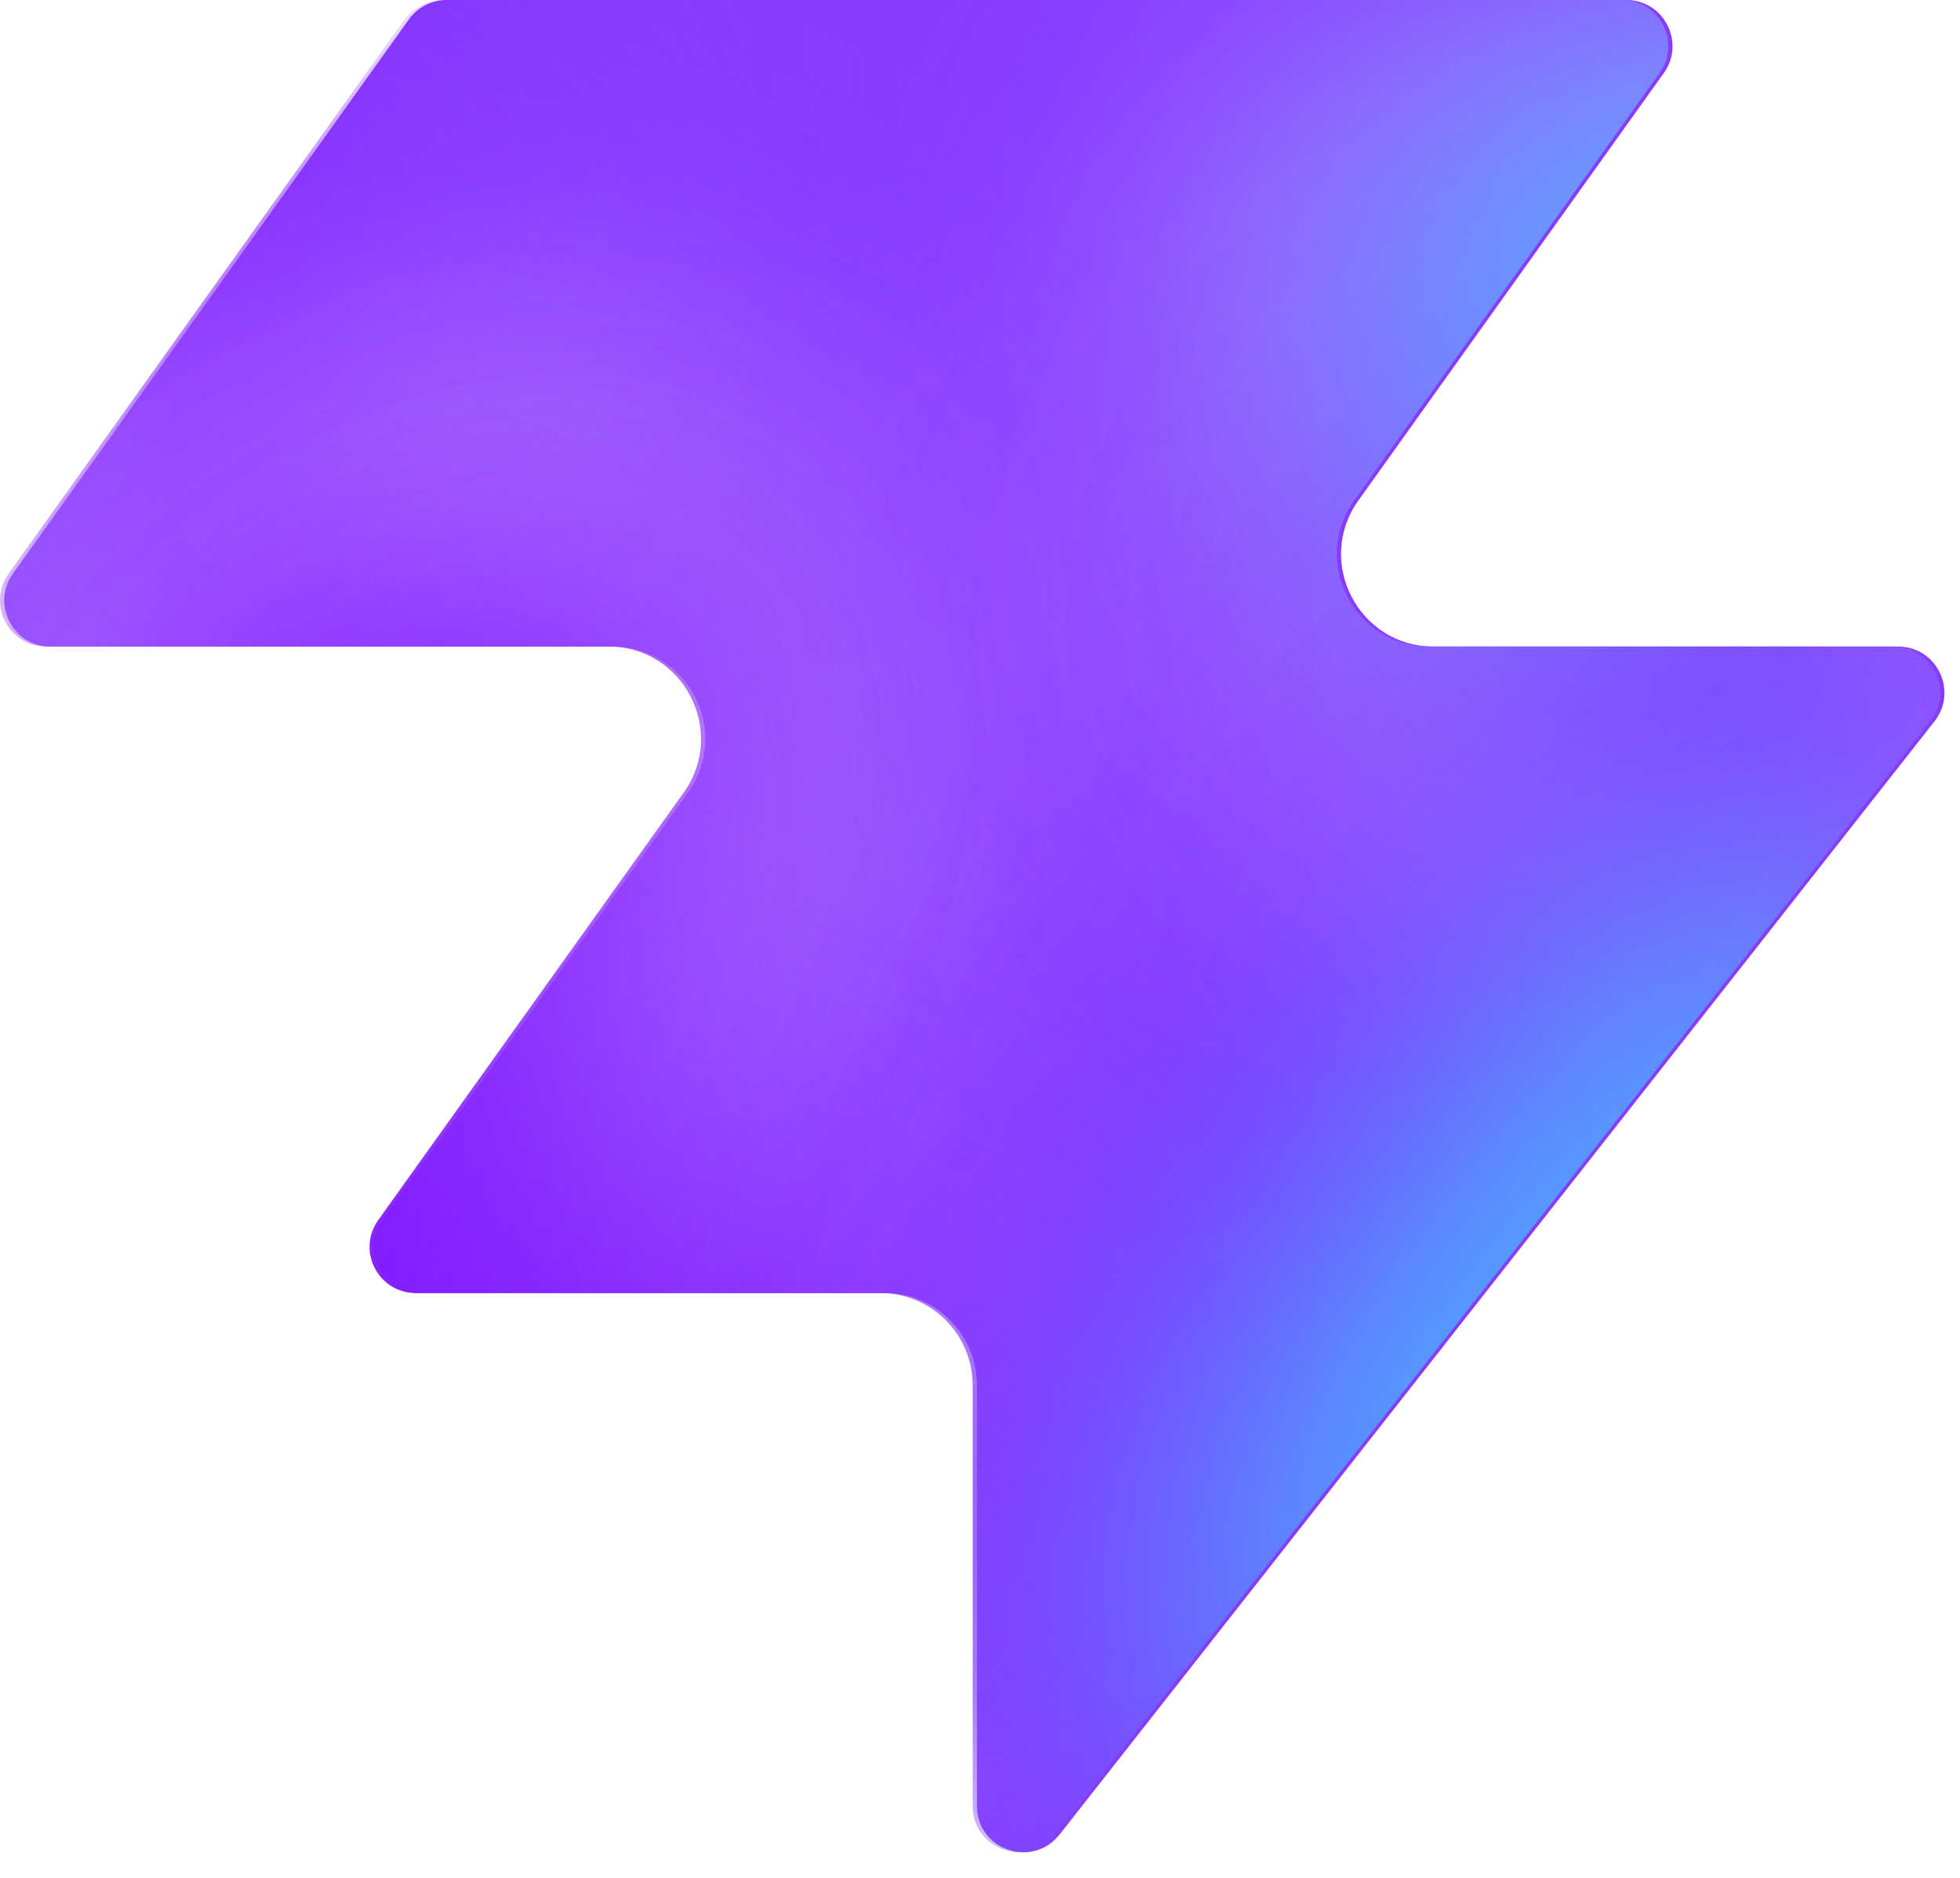
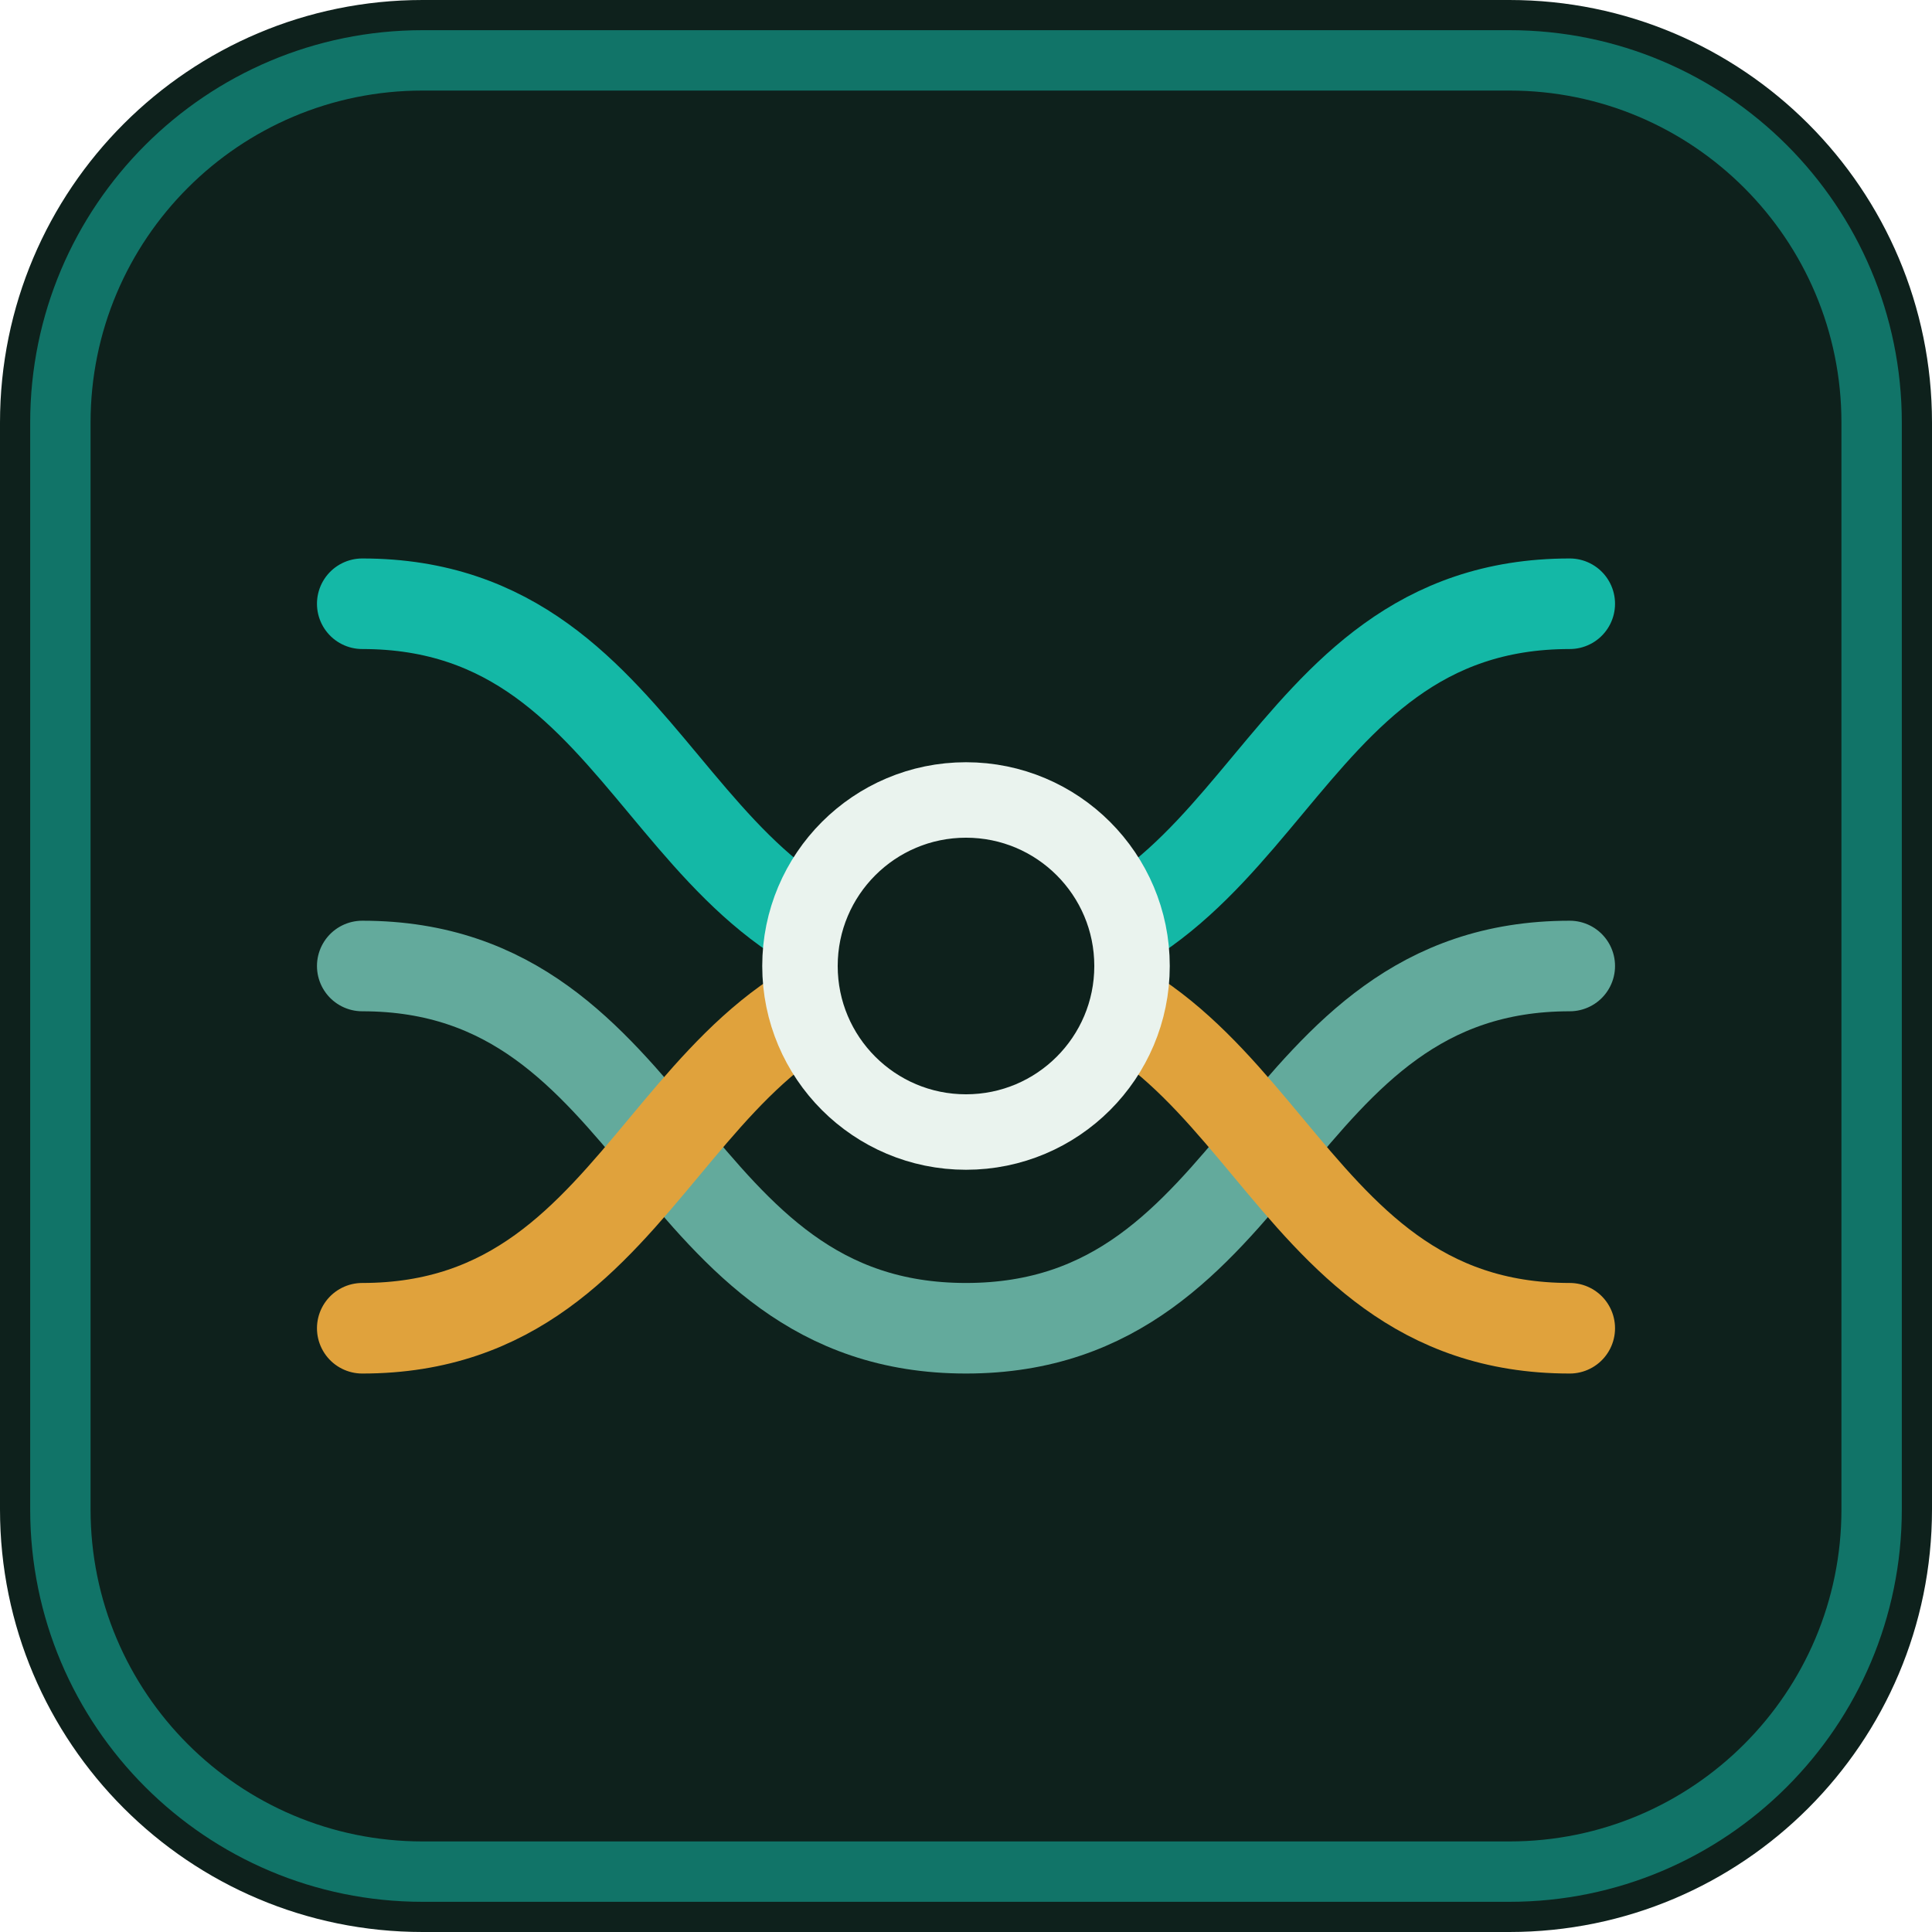
- <svg xmlns="http://www.w3.org/2000/svg" width="48" height="46" fill="none" viewBox="0 0 48 46">
-   <path fill="#863bff" d="M25.946 44.938c-.664.845-2.021.375-2.021-.698V33.937a2.26 2.26 0 0 0-2.262-2.262H10.287c-.92 0-1.456-1.04-.92-1.788l7.48-10.471c1.07-1.497 0-3.578-1.842-3.578H1.237c-.92 0-1.456-1.04-.92-1.788L10.013.474c.214-.297.556-.474.92-.474h28.894c.92 0 1.456 1.04.92 1.788l-7.48 10.471c-1.07 1.498 0 3.579 1.842 3.579h11.377c.943 0 1.473 1.088.89 1.83L25.947 44.94z" style="fill:#863bff;fill:color(display-p3 .525 .23 1);fill-opacity:1" />
-   <mask id="a" width="48" height="46" x="0" y="0" maskUnits="userSpaceOnUse" style="mask-type:alpha">
-     <path fill="#000" d="M25.842 44.938c-.664.844-2.021.375-2.021-.698V33.937a2.26 2.26 0 0 0-2.262-2.262H10.183c-.92 0-1.456-1.04-.92-1.788l7.48-10.471c1.07-1.498 0-3.579-1.842-3.579H1.133c-.92 0-1.456-1.04-.92-1.787L9.91.473c.214-.297.556-.474.92-.474h28.894c.92 0 1.456 1.04.92 1.788l-7.48 10.471c-1.07 1.498 0 3.578 1.842 3.578h11.377c.943 0 1.473 1.088.89 1.832L25.843 44.94z" style="fill:#000;fill-opacity:1" />
-   </mask>
-   <g mask="url(#a)">
-     <g filter="url(#b)">
-       <ellipse cx="5.508" cy="14.704" fill="#ede6ff" rx="5.508" ry="14.704" style="fill:#ede6ff;fill:color(display-p3 .927 .903 1);fill-opacity:1" transform="matrix(.00324 1 1 -.00324 -4.47 31.516)" />
-     </g>
-     <g filter="url(#c)">
-       <ellipse cx="10.399" cy="29.851" fill="#ede6ff" rx="10.399" ry="29.851" style="fill:#ede6ff;fill:color(display-p3 .927 .903 1);fill-opacity:1" transform="matrix(.00324 1 1 -.00324 -39.328 7.883)" />
-     </g>
-     <g filter="url(#d)">
-       <ellipse cx="5.508" cy="30.487" fill="#7e14ff" rx="5.508" ry="30.487" style="fill:#7e14ff;fill:color(display-p3 .492 .077 1);fill-opacity:1" transform="rotate(89.814 -25.913 -14.639)scale(1 -1)" />
-     </g>
-     <g filter="url(#e)">
-       <ellipse cx="5.508" cy="30.599" fill="#7e14ff" rx="5.508" ry="30.599" style="fill:#7e14ff;fill:color(display-p3 .492 .077 1);fill-opacity:1" transform="rotate(89.814 -32.644 -3.334)scale(1 -1)" />
-     </g>
-     <g filter="url(#f)">
-       <ellipse cx="5.508" cy="30.599" fill="#7e14ff" rx="5.508" ry="30.599" style="fill:#7e14ff;fill:color(display-p3 .492 .077 1);fill-opacity:1" transform="matrix(.00324 1 1 -.00324 -34.34 30.47)" />
-     </g>
-     <g filter="url(#g)">
-       <ellipse cx="14.072" cy="22.078" fill="#ede6ff" rx="14.072" ry="22.078" style="fill:#ede6ff;fill:color(display-p3 .927 .903 1);fill-opacity:1" transform="rotate(93.35 24.506 48.493)scale(-1 1)" />
-     </g>
-     <g filter="url(#h)">
-       <ellipse cx="3.47" cy="21.501" fill="#7e14ff" rx="3.47" ry="21.501" style="fill:#7e14ff;fill:color(display-p3 .492 .077 1);fill-opacity:1" transform="rotate(89.009 28.708 47.59)scale(-1 1)" />
-     </g>
-     <g filter="url(#i)">
-       <ellipse cx="3.47" cy="21.501" fill="#7e14ff" rx="3.47" ry="21.501" style="fill:#7e14ff;fill:color(display-p3 .492 .077 1);fill-opacity:1" transform="rotate(89.009 28.708 47.59)scale(-1 1)" />
-     </g>
-     <g filter="url(#j)">
-       <ellipse cx=".387" cy="8.972" fill="#7e14ff" rx="4.407" ry="29.108" style="fill:#7e14ff;fill:color(display-p3 .492 .077 1);fill-opacity:1" transform="rotate(39.51 .387 8.972)" />
-     </g>
-     <g filter="url(#k)">
-       <ellipse cx="47.523" cy="-6.092" fill="#7e14ff" rx="4.407" ry="29.108" style="fill:#7e14ff;fill:color(display-p3 .492 .077 1);fill-opacity:1" transform="rotate(37.892 47.523 -6.092)" />
-     </g>
-     <g filter="url(#l)">
-       <ellipse cx="41.412" cy="6.333" fill="#47bfff" rx="5.971" ry="9.665" style="fill:#47bfff;fill:color(display-p3 .28 .748 1);fill-opacity:1" transform="rotate(37.892 41.412 6.333)" />
-     </g>
-     <g filter="url(#m)">
-       <ellipse cx="-1.879" cy="38.332" fill="#7e14ff" rx="4.407" ry="29.108" style="fill:#7e14ff;fill:color(display-p3 .492 .077 1);fill-opacity:1" transform="rotate(37.892 -1.88 38.332)" />
-     </g>
-     <g filter="url(#n)">
-       <ellipse cx="-1.879" cy="38.332" fill="#7e14ff" rx="4.407" ry="29.108" style="fill:#7e14ff;fill:color(display-p3 .492 .077 1);fill-opacity:1" transform="rotate(37.892 -1.88 38.332)" />
-     </g>
-     <g filter="url(#o)">
-       <ellipse cx="35.651" cy="29.907" fill="#7e14ff" rx="4.407" ry="29.108" style="fill:#7e14ff;fill:color(display-p3 .492 .077 1);fill-opacity:1" transform="rotate(37.892 35.651 29.907)" />
-     </g>
-     <g filter="url(#p)">
-       <ellipse cx="38.418" cy="32.4" fill="#47bfff" rx="5.971" ry="15.297" style="fill:#47bfff;fill:color(display-p3 .28 .748 1);fill-opacity:1" transform="rotate(37.892 38.418 32.4)" />
-     </g>
-   </g>
-   <defs>
-     <filter id="b" width="60.045" height="41.654" x="-19.77" y="16.149" color-interpolation-filters="sRGB" filterUnits="userSpaceOnUse">
-       <feFlood flood-opacity="0" result="BackgroundImageFix" />
-       <feBlend in="SourceGraphic" in2="BackgroundImageFix" result="shape" />
-       <feGaussianBlur result="effect1_foregroundBlur_2002_17158" stdDeviation="7.659" />
-     </filter>
-     <filter id="c" width="90.34" height="51.437" x="-54.613" y="-7.533" color-interpolation-filters="sRGB" filterUnits="userSpaceOnUse">
-       <feFlood flood-opacity="0" result="BackgroundImageFix" />
-       <feBlend in="SourceGraphic" in2="BackgroundImageFix" result="shape" />
-       <feGaussianBlur result="effect1_foregroundBlur_2002_17158" stdDeviation="7.659" />
-     </filter>
-     <filter id="d" width="79.355" height="29.4" x="-49.64" y="2.03" color-interpolation-filters="sRGB" filterUnits="userSpaceOnUse">
-       <feFlood flood-opacity="0" result="BackgroundImageFix" />
-       <feBlend in="SourceGraphic" in2="BackgroundImageFix" result="shape" />
-       <feGaussianBlur result="effect1_foregroundBlur_2002_17158" stdDeviation="4.596" />
-     </filter>
-     <filter id="e" width="79.579" height="29.4" x="-45.045" y="20.029" color-interpolation-filters="sRGB" filterUnits="userSpaceOnUse">
-       <feFlood flood-opacity="0" result="BackgroundImageFix" />
-       <feBlend in="SourceGraphic" in2="BackgroundImageFix" result="shape" />
-       <feGaussianBlur result="effect1_foregroundBlur_2002_17158" stdDeviation="4.596" />
-     </filter>
-     <filter id="f" width="79.579" height="29.4" x="-43.513" y="21.178" color-interpolation-filters="sRGB" filterUnits="userSpaceOnUse">
-       <feFlood flood-opacity="0" result="BackgroundImageFix" />
-       <feBlend in="SourceGraphic" in2="BackgroundImageFix" result="shape" />
-       <feGaussianBlur result="effect1_foregroundBlur_2002_17158" stdDeviation="4.596" />
-     </filter>
-     <filter id="g" width="74.749" height="58.852" x="15.756" y="-17.901" color-interpolation-filters="sRGB" filterUnits="userSpaceOnUse">
-       <feFlood flood-opacity="0" result="BackgroundImageFix" />
-       <feBlend in="SourceGraphic" in2="BackgroundImageFix" result="shape" />
-       <feGaussianBlur result="effect1_foregroundBlur_2002_17158" stdDeviation="7.659" />
-     </filter>
-     <filter id="h" width="61.377" height="25.362" x="23.548" y="2.284" color-interpolation-filters="sRGB" filterUnits="userSpaceOnUse">
-       <feFlood flood-opacity="0" result="BackgroundImageFix" />
-       <feBlend in="SourceGraphic" in2="BackgroundImageFix" result="shape" />
-       <feGaussianBlur result="effect1_foregroundBlur_2002_17158" stdDeviation="4.596" />
-     </filter>
-     <filter id="i" width="61.377" height="25.362" x="23.548" y="2.284" color-interpolation-filters="sRGB" filterUnits="userSpaceOnUse">
-       <feFlood flood-opacity="0" result="BackgroundImageFix" />
-       <feBlend in="SourceGraphic" in2="BackgroundImageFix" result="shape" />
-       <feGaussianBlur result="effect1_foregroundBlur_2002_17158" stdDeviation="4.596" />
-     </filter>
-     <filter id="j" width="56.045" height="63.649" x="-27.636" y="-22.853" color-interpolation-filters="sRGB" filterUnits="userSpaceOnUse">
-       <feFlood flood-opacity="0" result="BackgroundImageFix" />
-       <feBlend in="SourceGraphic" in2="BackgroundImageFix" result="shape" />
-       <feGaussianBlur result="effect1_foregroundBlur_2002_17158" stdDeviation="4.596" />
-     </filter>
-     <filter id="k" width="54.814" height="64.646" x="20.116" y="-38.415" color-interpolation-filters="sRGB" filterUnits="userSpaceOnUse">
-       <feFlood flood-opacity="0" result="BackgroundImageFix" />
-       <feBlend in="SourceGraphic" in2="BackgroundImageFix" result="shape" />
-       <feGaussianBlur result="effect1_foregroundBlur_2002_17158" stdDeviation="4.596" />
-     </filter>
-     <filter id="l" width="33.541" height="35.313" x="24.641" y="-11.323" color-interpolation-filters="sRGB" filterUnits="userSpaceOnUse">
-       <feFlood flood-opacity="0" result="BackgroundImageFix" />
-       <feBlend in="SourceGraphic" in2="BackgroundImageFix" result="shape" />
-       <feGaussianBlur result="effect1_foregroundBlur_2002_17158" stdDeviation="4.596" />
-     </filter>
-     <filter id="m" width="54.814" height="64.646" x="-29.286" y="6.009" color-interpolation-filters="sRGB" filterUnits="userSpaceOnUse">
-       <feFlood flood-opacity="0" result="BackgroundImageFix" />
-       <feBlend in="SourceGraphic" in2="BackgroundImageFix" result="shape" />
-       <feGaussianBlur result="effect1_foregroundBlur_2002_17158" stdDeviation="4.596" />
-     </filter>
-     <filter id="n" width="54.814" height="64.646" x="-29.286" y="6.009" color-interpolation-filters="sRGB" filterUnits="userSpaceOnUse">
-       <feFlood flood-opacity="0" result="BackgroundImageFix" />
-       <feBlend in="SourceGraphic" in2="BackgroundImageFix" result="shape" />
-       <feGaussianBlur result="effect1_foregroundBlur_2002_17158" stdDeviation="4.596" />
-     </filter>
-     <filter id="o" width="54.814" height="64.646" x="8.244" y="-2.416" color-interpolation-filters="sRGB" filterUnits="userSpaceOnUse">
-       <feFlood flood-opacity="0" result="BackgroundImageFix" />
-       <feBlend in="SourceGraphic" in2="BackgroundImageFix" result="shape" />
-       <feGaussianBlur result="effect1_foregroundBlur_2002_17158" stdDeviation="4.596" />
-     </filter>
-     <filter id="p" width="39.409" height="43.623" x="18.713" y="10.588" color-interpolation-filters="sRGB" filterUnits="userSpaceOnUse">
-       <feFlood flood-opacity="0" result="BackgroundImageFix" />
-       <feBlend in="SourceGraphic" in2="BackgroundImageFix" result="shape" />
-       <feGaussianBlur result="effect1_foregroundBlur_2002_17158" stdDeviation="4.596" />
-     </filter>
-   </defs>
+ <svg xmlns="http://www.w3.org/2000/svg" width="64" height="64" viewBox="0 0 64 64" fill="none">
+   <rect width="64" height="64" rx="14" fill="#0e211c" />
+   <rect x="2" y="2" width="60" height="60" rx="12" fill="none" stroke="#14b8a6" stroke-opacity="0.55" stroke-width="2" />
+   <path d="M12 20c10 0 10 12 20 12s10-12 20-12" stroke="#14b8a6" stroke-width="3" stroke-linecap="round" />
+   <path d="M12 32c10 0 10 12 20 12s10-12 20-12" stroke="#7fd8c7" stroke-width="3" stroke-linecap="round" stroke-opacity="0.75" />
+   <path d="M12 44c10 0 10-12 20-12s10 12 20 12" stroke="#e0a23c" stroke-width="3" stroke-linecap="round" />
+   <circle cx="32" cy="32" r="5.5" fill="#0e211c" stroke="#eaf3ee" stroke-width="2.5" />
</svg>
